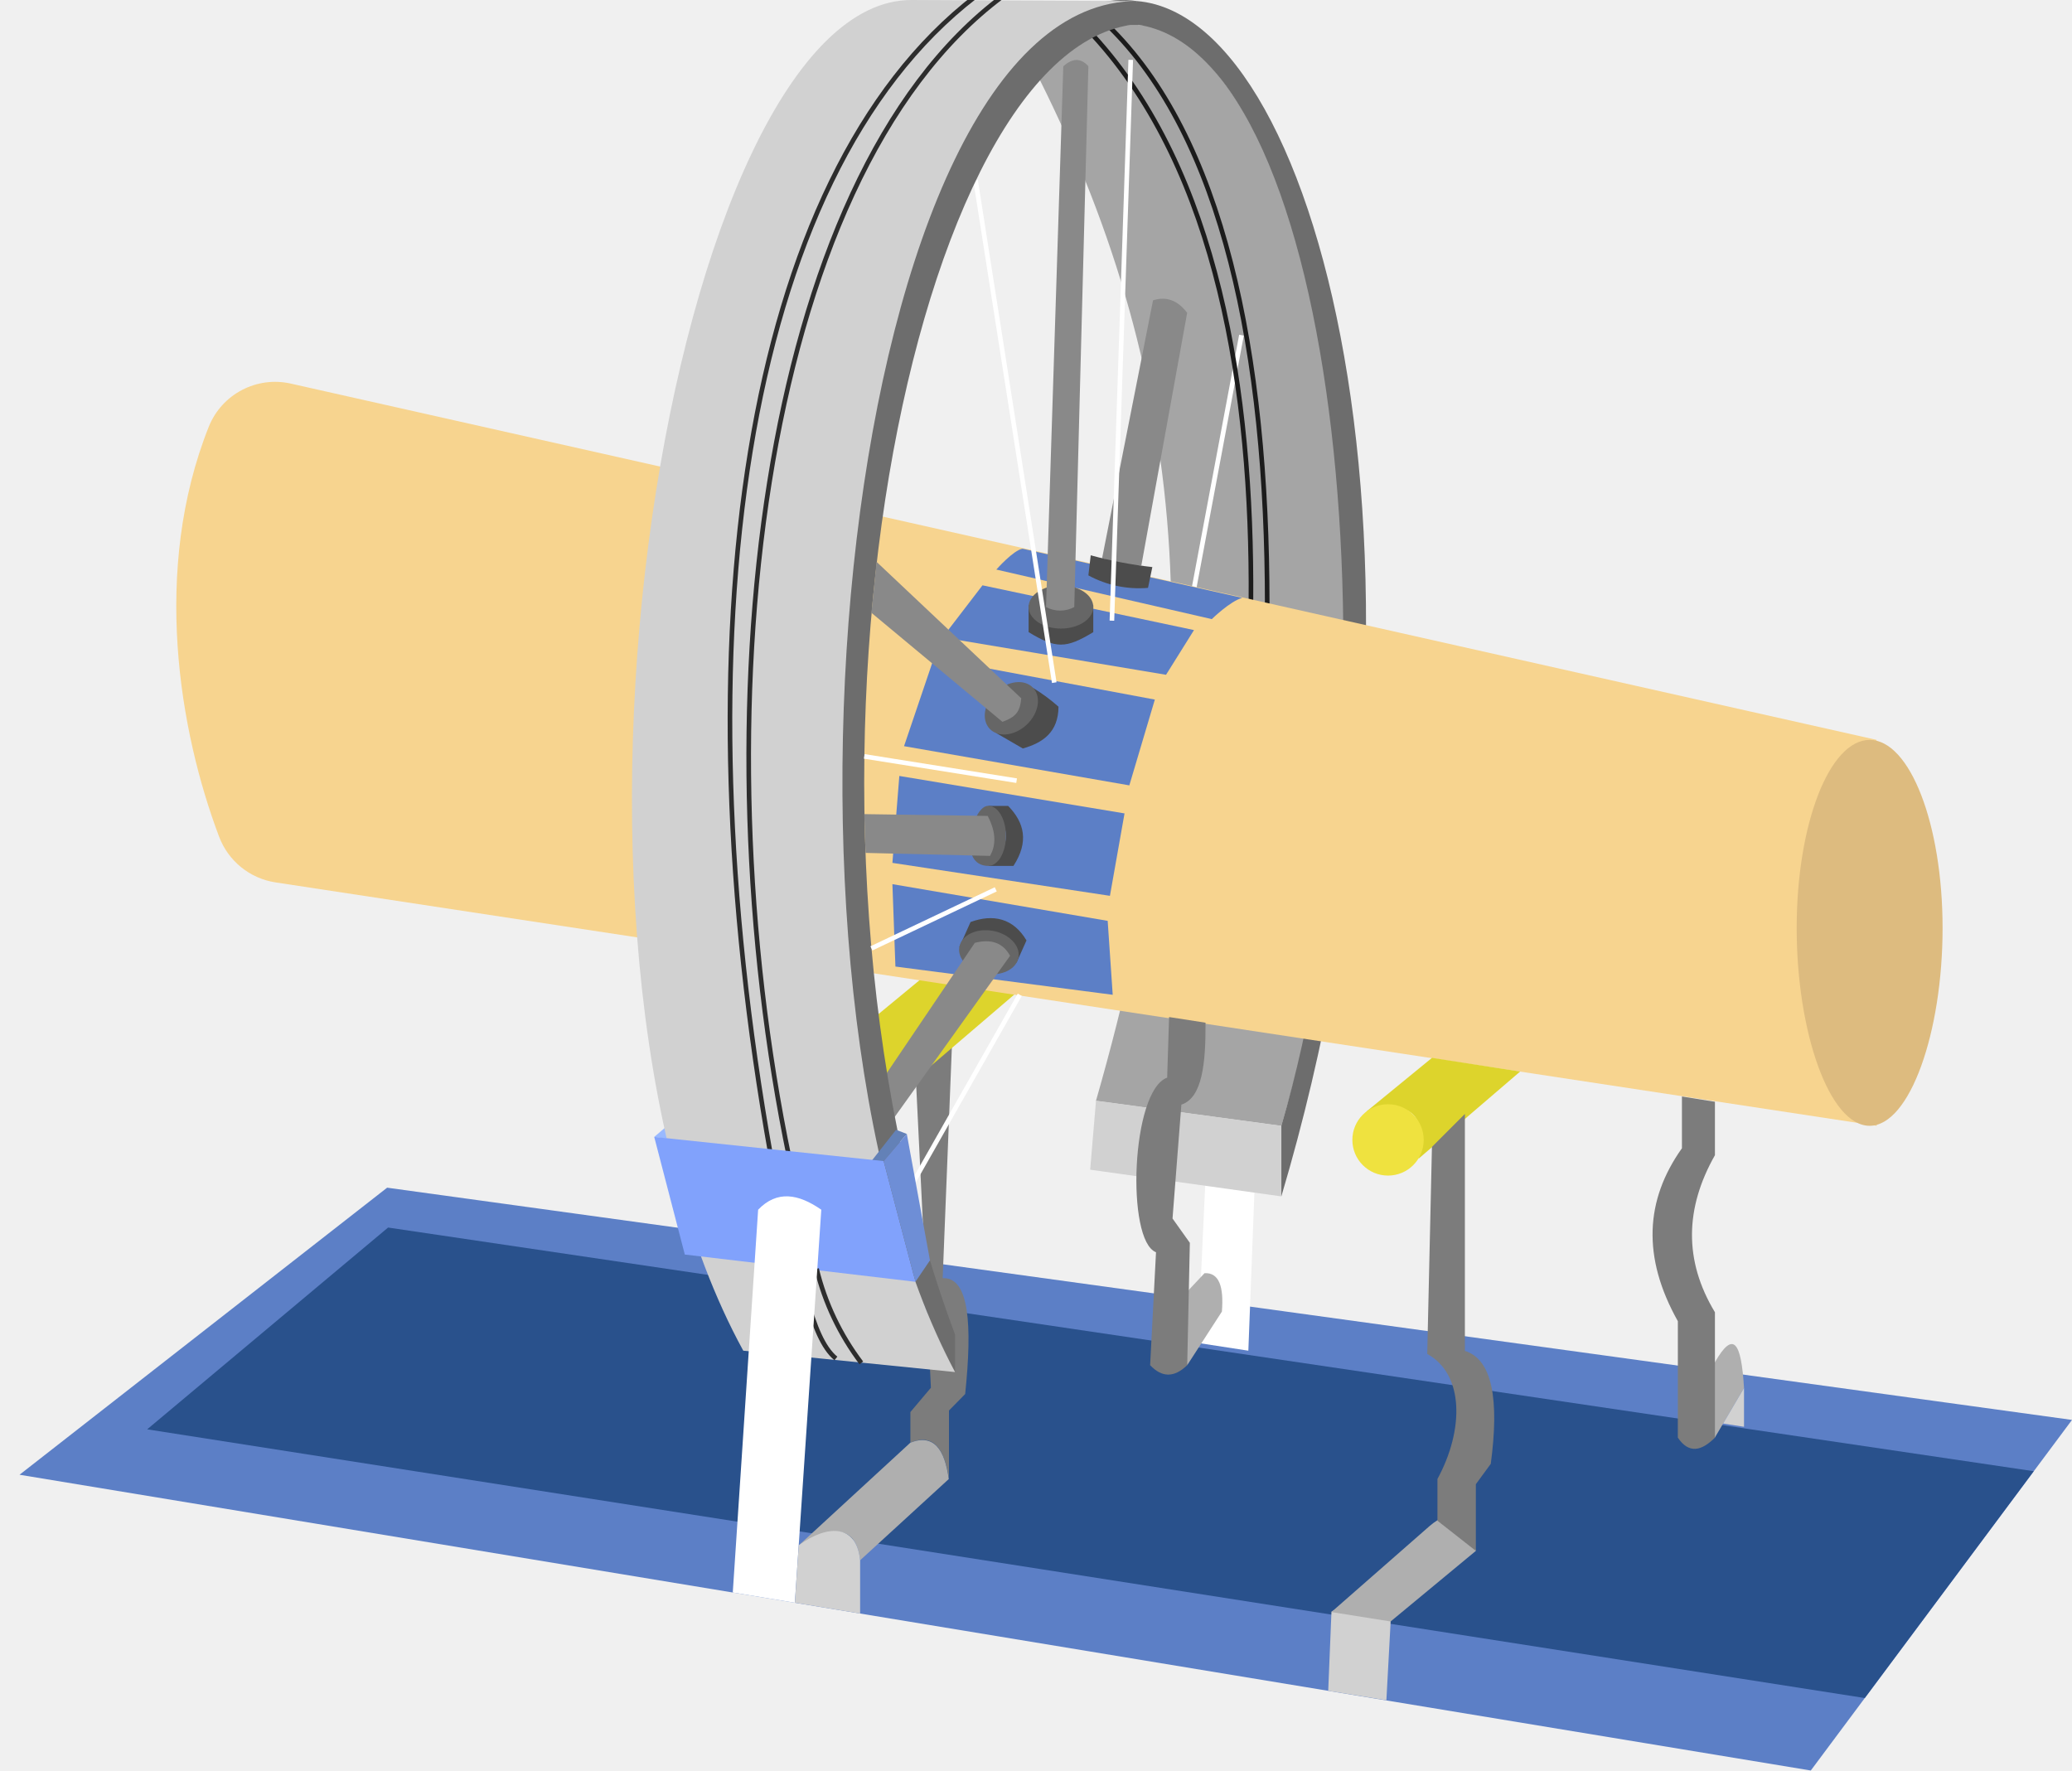
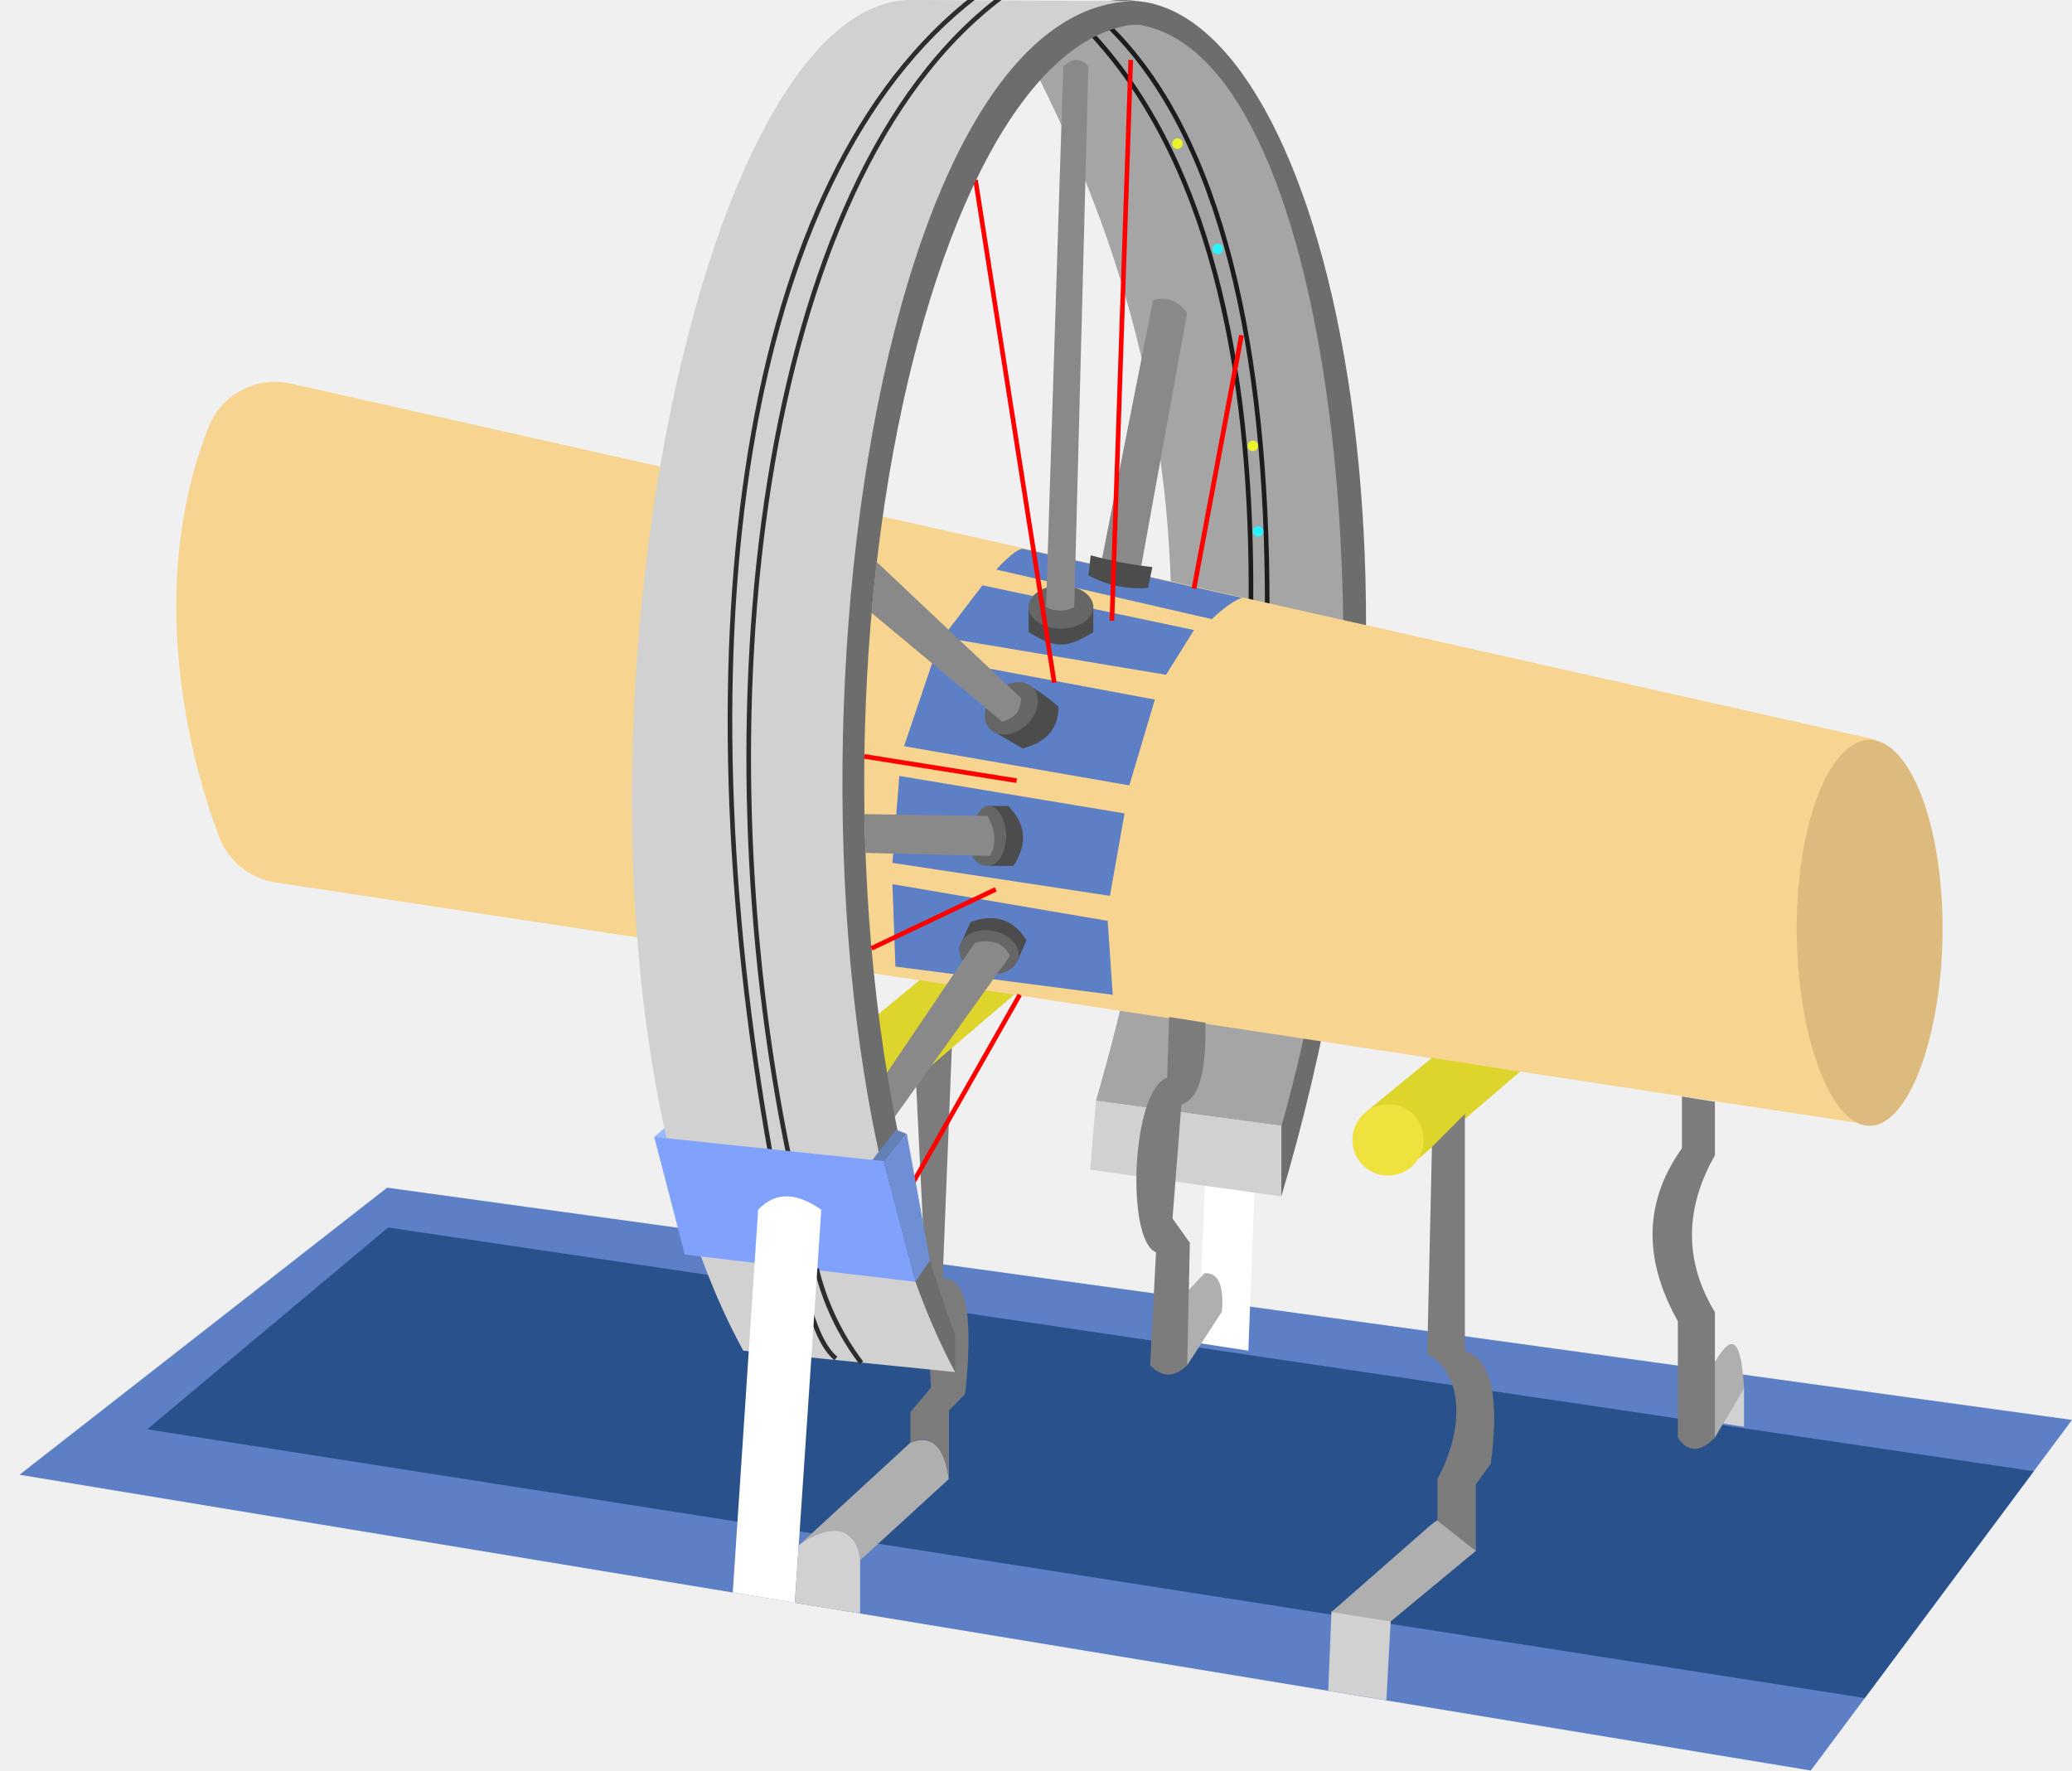
<svg xmlns="http://www.w3.org/2000/svg" viewBox="0 0 440.26 376.23">
  <defs>
-     <style>.cls-1{fill:#5c7fc6;}.cls-2{fill:#29518c;}.cls-3{fill:#99b9ff;}.cls-4{fill:#a5a5a5;}.cls-17,.cls-19,.cls-5,.cls-6{fill:none;stroke-miterlimit:10;}.cls-17,.cls-5{stroke:#fff;}.cls-5{stroke-width:1px;}.cls-6{stroke:#1c1c1c;}.cls-17,.cls-19,.cls-6{stroke-width:0.98px;}.cls-7{fill:#7c7c7c;}.cls-8{fill:#6d6d6d;}.cls-9{fill:#ddd42c;}.cls-10{fill:#fff;}.cls-11{fill:#f7d48f;}.cls-12{fill:#4c4c4c;}.cls-13{fill:#666;}.cls-14{fill:#898989;}.cls-15{fill:#ddbb7f;}.cls-16{fill:#d1d1d1;}.cls-18{fill:#6381b7;}.cls-19{stroke:#2d2d2d;}.cls-20{fill:#81a2fc;}.cls-21{fill:#afafaf;}.cls-22{fill:#efe23f;}.cls-23{fill:#6e8ed6;}</style>
+     <style>.cls-1{fill:#5c7fc6;}.cls-2{fill:#29518c;}.cls-3{fill:#99b9ff;}.cls-4{fill:#a5a5a5;}.cls-16,.cls-18,.cls-25,.cls-5{fill:none;stroke-miterlimit:10;}.cls-5{stroke:#1c1c1c;}.cls-16,.cls-18,.cls-5{stroke-width:0.98px;}.cls-6{fill:#7c7c7c;}.cls-7{fill:#6d6d6d;}.cls-8{fill:#ddd42c;}.cls-9{fill:#fff;}.cls-10{fill:#f7d48f;}.cls-11{fill:#4c4c4c;}.cls-12{fill:#666;}.cls-13{fill:#898989;}.cls-14{fill:#ddbb7f;}.cls-15{fill:#d1d1d1;}.cls-16,.cls-25{stroke:red;}.cls-17{fill:#6381b7;}.cls-18{stroke:#2d2d2d;}.cls-19{fill:#81a2fc;}.cls-20{fill:#afafaf;}.cls-21{fill:#efe23f;}.cls-22{fill:#6e8ed6;}.cls-23{fill:#eaf42a;}.cls-24{fill:#2af3ff;}.cls-25{stroke-width:1px;}</style>
  </defs>
  <g id="Слой_2" data-name="Слой 2">
    <polygon class="cls-1" points="384.76 376.23 440.26 301.73 82.26 252.38 4.15 313.38 384.76 376.23" />
    <polygon class="cls-2" points="396.23 360.83 31.27 303.73 82.46 260.85 432.13 312.63 396.23 360.83" />
    <polygon class="cls-3" points="143.34 237.91 139.01 241.59 143.66 242.25 146.04 238.3 143.34 237.91" />
    <path class="cls-4" d="M220.92,16.93c32.39,64.92,37.05,129.63,11.95,217l39.38,5.33C297.74,153.46,292,52.73,256.11,12.76,245.46,1.92,233.81,2.43,220.92,16.93Z" />
-     <line class="cls-5" x1="263.79" y1="71.22" x2="253.7" y2="125.07" />
-     <path class="cls-6" d="M265.8,127.8c.32-44.69-7-91.32-33.51-120.25" />
-     <path class="cls-7" d="M202.3,221.35l-2,50.26c5.63-.26,6.32,9.84,4.78,24.62l-3.44,3.5V314.3c-.94-6.4-3.29-9.79-8.2-7.74v-6.5l4.36-5.17-3.24-66.58Z" />
-     <path class="cls-6" d="M235.26,5.26c24.6,23.77,34,69.72,34,123.32" />
-     <path class="cls-8" d="M241.59.23c40.12,3.3,69,125,30.67,254v-15c25.82-88.18,12.7-228-30.65-234" />
-     <polygon class="cls-9" points="187.29 235.5 218.22 209.03 198.37 205.83 183.64 217.98 187.29 235.5" />
-     <polygon class="cls-10" points="256.14 250.61 254.53 285.37 265.25 287.02 266.64 250.74 256.14 250.61" />
-     <path class="cls-11" d="M398.76,239.23,58.55,187.51a15.27,15.27,0,0,1-12-9.73c-8.42-22.28-14.35-56.62-2.17-87.15a15.18,15.18,0,0,1,17.44-9.11l336.91,75.7Z" />
+     <path class="cls-5" d="M265.8,127.8c.32-44.69-7-91.32-33.51-120.25" />
+     <path class="cls-6" d="M202.3,221.35l-2,50.26c5.63-.26,6.32,9.84,4.78,24.62l-3.44,3.5V314.3c-.94-6.4-3.29-9.79-8.2-7.74v-6.5l4.36-5.17-3.24-66.58Z" />
+     <path class="cls-5" d="M235.26,5.26c24.6,23.77,34,69.72,34,123.32" />
+     <path class="cls-7" d="M241.59.23c40.12,3.3,69,125,30.67,254v-15c25.82-88.18,12.7-228-30.65-234" />
+     <polygon class="cls-8" points="187.29 235.5 218.22 209.03 198.37 205.83 183.64 217.98 187.29 235.5" />
+     <polygon class="cls-9" points="256.14 250.61 254.53 285.37 265.25 287.02 266.64 250.74 256.14 250.61" />
+     <path class="cls-10" d="M398.76,239.23,58.55,187.51a15.27,15.27,0,0,1-12-9.73c-8.42-22.28-14.35-56.62-2.17-87.15a15.18,15.18,0,0,1,17.44-9.11l336.91,75.7Z" />
    <polygon class="cls-1" points="235.36 195.68 236.43 211.39 190.26 205.39 189.62 187.88 235.36 195.68" />
-     <path class="cls-12" d="M216,204.54l2.11-4.7c-2.79-4.72-7.1-5.68-11.89-3.91l-2.37,5.31Z" />
-     <ellipse class="cls-13" cx="210.13" cy="202.35" rx="4.62" ry="6.38" transform="translate(-25.88 373.82) rotate(-79.92)" />
-     <path class="cls-14" d="M207.13,200.35l-19.21,28.42,1.7,9.25,25-34.92Q212.38,199,207.13,200.35Z" />
-     <path class="cls-15" d="M381.76,197.23c0-22.09,6.94-40,15.5-40s15.5,17.91,15.5,40-6.94,42-15.5,42S381.76,219.32,381.76,197.23Z" />
-     <polygon class="cls-16" points="232.88 233.89 231.64 248.56 272.26 254.23 272.26 239.23 232.88 233.89" />
+     <path class="cls-11" d="M216,204.54l2.11-4.7c-2.79-4.72-7.1-5.68-11.89-3.91l-2.37,5.31Z" />
+     <ellipse class="cls-12" cx="210.13" cy="202.35" rx="4.62" ry="6.38" transform="translate(-25.88 373.82) rotate(-79.92)" />
+     <path class="cls-13" d="M207.13,200.35l-19.21,28.42,1.7,9.25,25-34.92Q212.38,199,207.13,200.35Z" />
+     <path class="cls-14" d="M381.76,197.23c0-22.09,6.94-40,15.5-40s15.5,17.91,15.5,40-6.94,42-15.5,42S381.76,219.32,381.76,197.23Z" />
+     <polygon class="cls-15" points="232.88 233.89 231.64 248.56 272.26 254.23 272.26 239.23 232.88 233.89" />
    <path class="cls-1" d="M257.48,131.56s3.88-3.79,6.46-4.52L217.28,116.6c-1.93.28-5.58,4.43-5.58,4.43Z" />
    <polygon class="cls-1" points="208.76 124.38 253.7 133.89 247.76 143.39 200.27 135.45 208.76 124.38" />
    <polygon class="cls-1" points="245.38 148.66 239.96 166.89 192.09 158.56 198.42 139.88 245.38 148.66" />
    <polygon class="cls-1" points="238.94 172.85 235.84 190.36 189.62 183.36 191.09 164.89 238.94 172.85" />
-     <path class="cls-12" d="M211.69,155.78l5.64,3.27c4.32-1.22,7.55-3.5,7.58-8.88a36.87,36.87,0,0,0-5.42-4" />
-     <ellipse class="cls-13" cx="214.9" cy="150.5" rx="6.34" ry="4.77" transform="translate(-44.57 189.36) rotate(-43.52)" />
-     <path class="cls-12" d="M218.56,128.58v5.75c5.83,3.53,7.9,3.53,13.74,0v-5.75" />
-     <ellipse class="cls-13" cx="225.43" cy="128.98" rx="6.87" ry="4.59" />
-     <line class="cls-17" x1="207.28" y1="38.24" x2="224.01" y2="145.06" />
-     <path class="cls-14" d="M234.18,118.61,245,63.81c2.89-.89,5.29.05,7.25,2.67l-9.74,53.71A22.24,22.24,0,0,1,234.18,118.61Z" />
-     <path class="cls-8" d="M241.9,5.29c-.47,0-1.16,0-1.64,0-48.28,7.24-78.39,169-37.33,278.28v8C140.4,168,192.38-7.18,241.59.23" />
-     <path class="cls-14" d="M185.16,130.22,213,153.39c2.91-1.08,3.71-2.13,4-5l-30.75-29Z" />
-     <path class="cls-16" d="M202.93,291.56l-45-4.54C109.23,198,143,0,193.63,0l48,.23C178.93,0,158.26,208.23,202.93,291.56Z" />
-     <path class="cls-14" d="M222.26,129a6.37,6.37,0,0,0,6,0l3-114.92c-1.78-2-3.56-1.55-5.33,0Z" />
-     <path class="cls-12" d="M231.76,118l-.5,4.27a22.5,22.5,0,0,0,12.67,2.65l.92-4.42A84.16,84.16,0,0,1,231.76,118Z" />
-     <path class="cls-12" d="M215.34,184H210q7.5-6.37,0-12.75h4.21C217.66,174.78,218.67,178.88,215.34,184Z" />
-     <path class="cls-13" d="M206.13,179.23c0-3.52,1.79-8,3.86-8s3.75,2.85,3.75,6.38S212.07,184,210,184,206.13,182.75,206.13,179.23Z" />
-     <path class="cls-14" d="M183.91,181.24l26.46.64c1.16-2.13,1.44-4.73-.5-8.5L183.64,173Z" />
-     <line class="cls-17" x1="240.26" y1="12.72" x2="236.26" y2="131.89" />
-     <line class="cls-17" x1="183.64" y1="160.73" x2="216.01" y2="165.89" />
-     <line class="cls-17" x1="185.16" y1="201.53" x2="211.58" y2="188.98" />
-     <line class="cls-17" x1="193.4" y1="252.38" x2="216.68" y2="211.39" />
-     <polygon class="cls-18" points="192.68 240.96 187.76 246.73 185.16 246.73 190.4 240.08 192.68 240.96" />
-     <path class="cls-19" d="M213-.76c-52.26,39-64.65,153.82-45.26,247" />
-     <path class="cls-19" d="M163.76,245.48c-19.5-109.23-6.5-207.75,43.52-246.24" />
-     <path class="cls-19" d="M171.41,275.82c1.57,5.85,3.48,10.64,6.2,12.85" />
-     <polygon class="cls-20" points="145.51 266.59 139.01 241.59 187.76 246.73 194.51 272.38 145.51 266.59" />
-     <path class="cls-19" d="M173.51,269.61a54.54,54.54,0,0,0,9.5,20" />
-     <path class="cls-10" d="M155.7,338.4l5.39-81.34c4-4.17,8.54-3.39,13.42,0l-5.62,83.52Z" />
-     <path class="cls-21" d="M201.59,314.3l-18.83,17.26c-.84-7.47-5.8-7.43-13-3.2l23.68-21.8C198.41,304.62,200.74,308,201.59,314.3Z" />
-     <path class="cls-16" d="M182.76,331.56v11.31l-13.86-2.29.82-12.22C175.92,323.89,182,323.87,182.76,331.56Z" />
-     <path class="cls-21" d="M259.63,278.71l-7.37,11.39a25.91,25.91,0,0,1,.34-16l3.34-3.55C259,270.39,260.06,273.34,259.63,278.71Z" />
-     <path class="cls-7" d="M245.63,266.1l-1.25,24c2.49,2.64,5.11,2.69,7.88,0l.56-26-3.68-5.17,1.88-24.2c4.45-1.44,5.18-8.8,5.13-17.41l-7.74-1.2L248,229C240.34,231.73,239.22,263.65,245.63,266.1Z" />
-     <path class="cls-9" d="M304.27,224.79l-14,11.46c9.35-2.71,13.14.52,11.11,10L323,227.7Z" />
-     <path class="cls-16" d="M282.22,359.29l.69-16.8c4.61-2.94,8.9-3.19,12.58,2l-.91,16.81Z" />
-     <path class="cls-21" d="M313.59,329.56l-18.11,15-12.58-2,20.85-18.27C308.35,320.34,311.75,321.58,313.59,329.56Z" />
-     <circle class="cls-22" cx="294.93" cy="242.23" r="7.58" />
-     <path class="cls-7" d="M313.59,329.56V315.39l3.17-4.33c1.82-13.6.36-22.18-5.5-24V236.71l-7,7-1,44c7.86,4.29,7.83,16.17,2.17,26.57v8.87Z" />
-     <path class="cls-21" d="M364.38,305.48l6.19-10.54c-.59-9.86-2.28-12.28-6.19-5.46A29,29,0,0,0,364.38,305.48Z" />
-     <path class="cls-7" d="M357.38,233V244c-7.81,11-8.51,23.13-.87,36.75v24.75c2.35,3.47,5,2.86,7.88,0V278.85c-6.65-11-6.35-22.17,0-33.37V234.12Z" />
-     <polygon class="cls-16" points="370.57 294.94 370.57 303.19 366.13 302.5 370.57 294.94" />
-     <polygon class="cls-23" points="192.68 240.96 197.6 267.82 194.51 272.38 187.76 246.73 192.68 240.96" />
+     <path class="cls-11" d="M211.69,155.78l5.64,3.27c4.32-1.22,7.55-3.5,7.58-8.88a36.87,36.87,0,0,0-5.42-4" />
+     <ellipse class="cls-12" cx="214.9" cy="150.5" rx="6.34" ry="4.77" transform="translate(-44.57 189.36) rotate(-43.52)" />
+     <path class="cls-11" d="M218.56,128.58v5.75c5.83,3.53,7.9,3.53,13.74,0v-5.75" />
+     <ellipse class="cls-12" cx="225.43" cy="128.98" rx="6.87" ry="4.59" />
+     <line class="cls-16" x1="207.28" y1="38.24" x2="224.01" y2="145.06" />
+     <path class="cls-13" d="M234.18,118.61,245,63.81c2.89-.89,5.29.05,7.25,2.67l-9.74,53.71A22.24,22.24,0,0,1,234.18,118.61Z" />
+     <path class="cls-7" d="M241.9,5.29c-.47,0-1.16,0-1.64,0-48.28,7.24-78.39,169-37.33,278.28v8C140.4,168,192.38-7.18,241.59.23" />
+     <path class="cls-13" d="M185.16,130.22,213,153.39c2.91-1.08,3.71-2.13,4-5l-30.75-29Z" />
+     <path class="cls-15" d="M202.93,291.56l-45-4.54C109.23,198,143,0,193.63,0l48,.23C178.93,0,158.26,208.23,202.93,291.56Z" />
+     <path class="cls-13" d="M222.26,129a6.37,6.37,0,0,0,6,0l3-114.92c-1.78-2-3.56-1.55-5.33,0Z" />
+     <path class="cls-11" d="M231.76,118l-.5,4.27a22.5,22.5,0,0,0,12.67,2.65l.92-4.42A84.16,84.16,0,0,1,231.76,118Z" />
+     <path class="cls-11" d="M215.34,184H210q7.5-6.37,0-12.75h4.21C217.66,174.78,218.67,178.88,215.34,184Z" />
+     <path class="cls-12" d="M206.13,179.23c0-3.52,1.79-8,3.86-8s3.75,2.85,3.75,6.38S212.07,184,210,184,206.13,182.75,206.13,179.23Z" />
+     <path class="cls-13" d="M183.91,181.24l26.46.64c1.16-2.13,1.44-4.73-.5-8.5L183.64,173Z" />
+     <line class="cls-16" x1="240.26" y1="12.72" x2="236.26" y2="131.89" />
+     <line class="cls-16" x1="183.64" y1="160.73" x2="216.01" y2="165.89" />
+     <line class="cls-16" x1="185.16" y1="201.53" x2="211.58" y2="188.98" />
+     <line class="cls-16" x1="193.4" y1="252.38" x2="216.68" y2="211.39" />
+     <polygon class="cls-17" points="192.68 240.96 187.76 246.73 185.16 246.73 190.4 240.08 192.68 240.96" />
+     <path class="cls-18" d="M213-.76c-52.26,39-64.65,153.82-45.26,247" />
+     <path class="cls-18" d="M163.76,245.48c-19.5-109.23-6.5-207.75,43.52-246.24" />
+     <path class="cls-18" d="M171.41,275.82c1.57,5.85,3.48,10.64,6.2,12.85" />
+     <polygon class="cls-19" points="145.51 266.59 139.01 241.59 187.76 246.73 194.51 272.38 145.51 266.59" />
+     <path class="cls-18" d="M173.51,269.61a54.54,54.54,0,0,0,9.5,20" />
+     <path class="cls-9" d="M155.7,338.4l5.39-81.34c4-4.17,8.54-3.39,13.42,0l-5.62,83.52Z" />
+     <path class="cls-20" d="M201.59,314.3l-18.83,17.26c-.84-7.47-5.8-7.43-13-3.2l23.68-21.8C198.41,304.62,200.74,308,201.59,314.3Z" />
+     <path class="cls-15" d="M182.76,331.56v11.31l-13.86-2.29.82-12.22C175.92,323.89,182,323.87,182.76,331.56Z" />
+     <path class="cls-20" d="M259.63,278.71l-7.37,11.39a25.91,25.91,0,0,1,.34-16l3.34-3.55C259,270.39,260.06,273.34,259.63,278.71Z" />
+     <path class="cls-6" d="M245.63,266.1l-1.25,24c2.49,2.64,5.11,2.69,7.88,0l.56-26-3.68-5.17,1.88-24.2c4.45-1.44,5.18-8.8,5.13-17.41l-7.74-1.2L248,229C240.34,231.73,239.22,263.65,245.63,266.1Z" />
+     <path class="cls-8" d="M304.27,224.79l-14,11.46c9.35-2.71,13.14.52,11.11,10L323,227.7Z" />
+     <path class="cls-15" d="M282.22,359.29l.69-16.8c4.61-2.94,8.9-3.19,12.58,2l-.91,16.81Z" />
+     <path class="cls-20" d="M313.59,329.56l-18.11,15-12.58-2,20.85-18.27C308.35,320.34,311.75,321.58,313.59,329.56Z" />
+     <circle class="cls-21" cx="294.93" cy="242.23" r="7.58" />
+     <path class="cls-6" d="M313.59,329.56V315.39l3.17-4.33c1.82-13.6.36-22.18-5.5-24V236.71l-7,7-1,44c7.86,4.29,7.83,16.17,2.17,26.57v8.87Z" />
+     <path class="cls-20" d="M364.38,305.48l6.19-10.54c-.59-9.86-2.28-12.28-6.19-5.46A29,29,0,0,0,364.38,305.48Z" />
+     <path class="cls-6" d="M357.38,233V244c-7.81,11-8.51,23.13-.87,36.75v24.75c2.35,3.47,5,2.86,7.88,0V278.85c-6.65-11-6.35-22.17,0-33.37V234.12Z" />
+     <polygon class="cls-15" points="370.57 294.94 370.57 303.19 366.13 302.5 370.57 294.94" />
+     <polygon class="cls-22" points="192.68 240.96 197.6 267.82 194.51 272.38 187.76 246.73 192.68 240.96" />
+     <circle class="cls-23" cx="266.2" cy="94.75" r="1.12" />
+     <circle class="cls-23" cx="250.18" cy="30.52" r="1.12" />
+     <circle class="cls-24" cx="267.32" cy="112.9" r="1.12" />
+     <circle class="cls-24" cx="258.74" cy="52.9" r="1.12" />
+     <line class="cls-25" x1="263.79" y1="71.22" x2="253.7" y2="125.07" />
  </g>
</svg>
